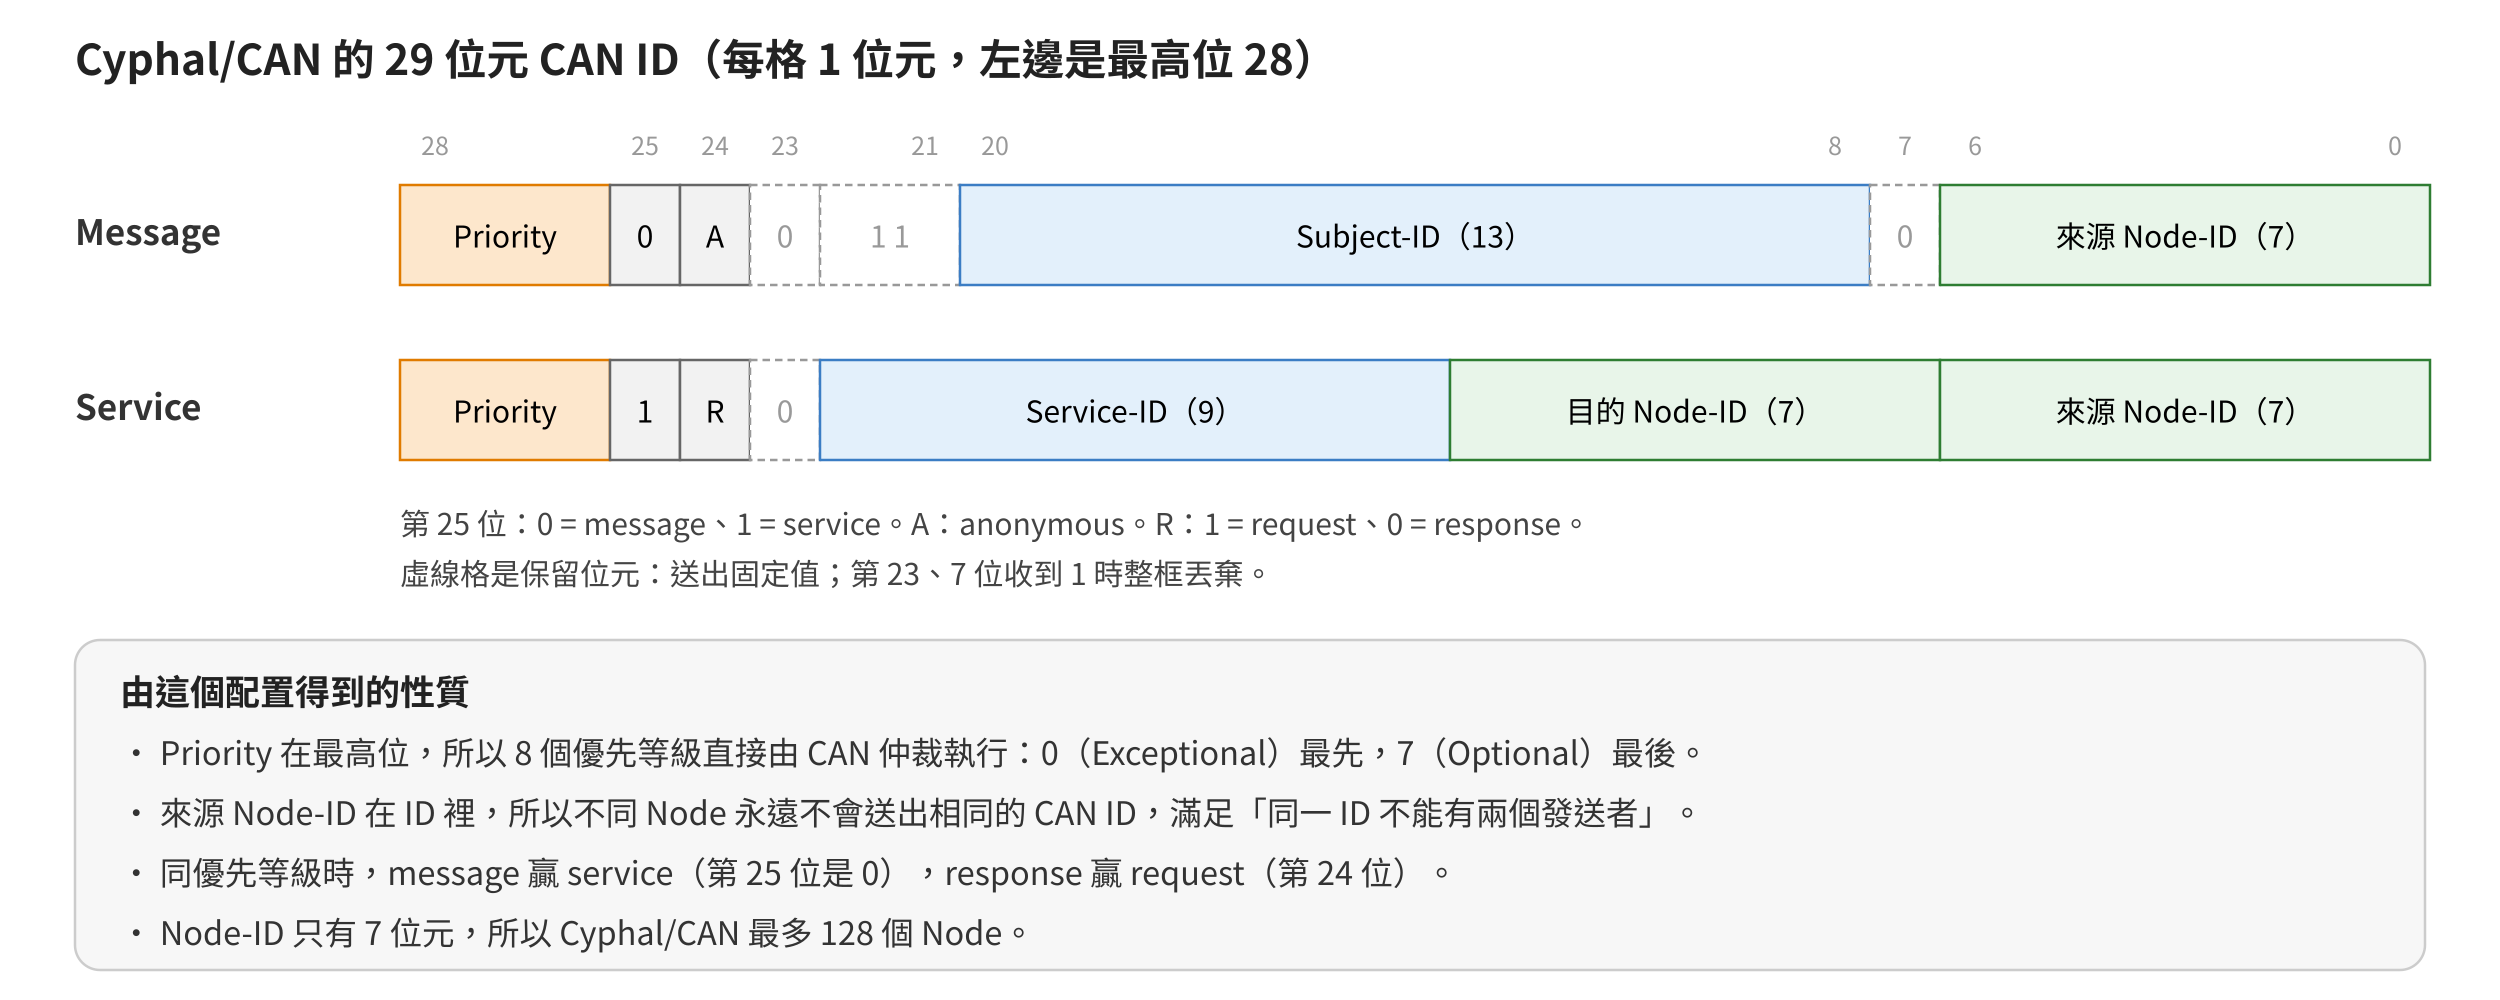
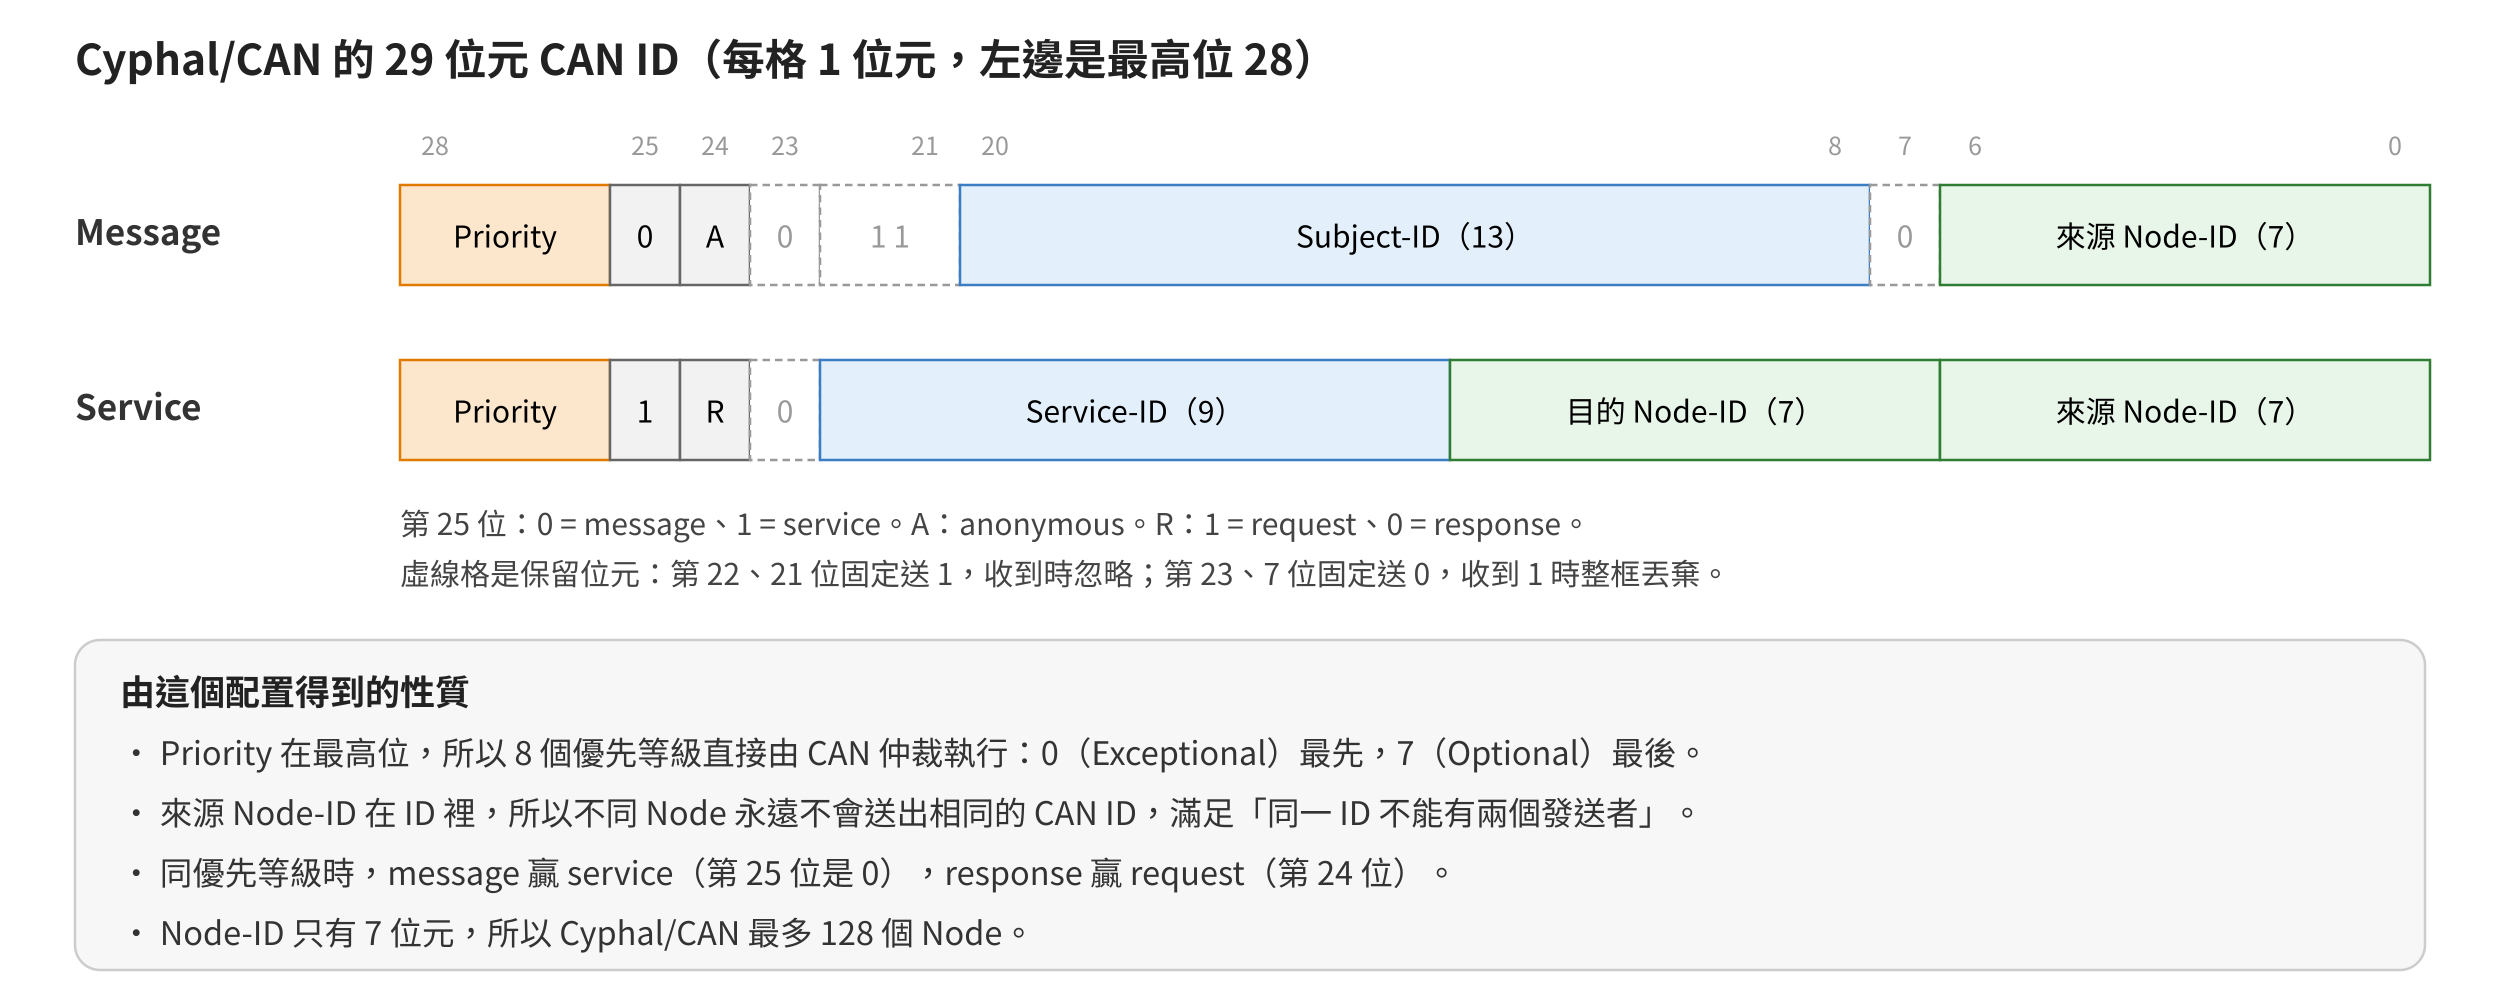
<svg xmlns="http://www.w3.org/2000/svg" viewBox="0 0 1000 400" width="1000" height="400" font-family="'Noto Sans CJK TC','PingFang TC','Microsoft JhengHei',sans-serif">
  <rect width="1000" height="400" fill="#ffffff" />
  <text x="30" y="30" font-size="17" font-weight="bold" fill="#222">Cyphal/CAN 的 29 位元 CAN ID（每格 1 位元，左邊是最高位 28）</text>
  <g font-size="10" fill="#999" text-anchor="middle">
    <text x="174" y="62">28</text>
    <text x="258" y="62">25</text>
    <text x="286" y="62">24</text>
    <text x="314" y="62">23</text>
    <text x="370" y="62">21</text>
    <text x="398" y="62">20</text>
    <text x="734" y="62">8</text>
    <text x="762" y="62">7</text>
    <text x="790" y="62">6</text>
    <text x="958" y="62">0</text>
  </g>
  <text x="30" y="98" font-size="14" font-weight="bold" fill="#333">Message</text>
  <g font-size="12" text-anchor="middle">
    <rect x="160" y="74" width="84" height="40" fill="#fde7cc" stroke="#e07b00" />
    <text x="202" y="99">Priority</text>
    <rect x="244" y="74" width="28" height="40" fill="#f2f2f2" stroke="#666" />
    <text x="258" y="99">0</text>
    <rect x="272" y="74" width="28" height="40" fill="#f2f2f2" stroke="#666" />
    <text x="286" y="99">A</text>
    <rect x="300" y="74" width="28" height="40" fill="#ffffff" stroke="#999" stroke-dasharray="3 2" />
    <text x="314" y="99" fill="#999">0</text>
    <rect x="328" y="74" width="56" height="40" fill="#ffffff" stroke="#999" stroke-dasharray="3 2" />
    <text x="356" y="99" fill="#999">1 1</text>
    <rect x="384" y="74" width="364" height="40" fill="#e3f0fb" stroke="#3b7dc4" />
    <text x="566" y="99">Subject-ID（13）</text>
    <rect x="748" y="74" width="28" height="40" fill="#ffffff" stroke="#999" stroke-dasharray="3 2" />
    <text x="762" y="99" fill="#999">0</text>
    <rect x="776" y="74" width="196" height="40" fill="#e8f5e9" stroke="#2e7d32" />
    <text x="874" y="99">來源 Node-ID（7）</text>
  </g>
  <text x="30" y="168" font-size="14" font-weight="bold" fill="#333">Service</text>
  <g font-size="12" text-anchor="middle">
    <rect x="160" y="144" width="84" height="40" fill="#fde7cc" stroke="#e07b00" />
    <text x="202" y="169">Priority</text>
    <rect x="244" y="144" width="28" height="40" fill="#f2f2f2" stroke="#666" />
    <text x="258" y="169">1</text>
    <rect x="272" y="144" width="28" height="40" fill="#f2f2f2" stroke="#666" />
    <text x="286" y="169">R</text>
    <rect x="300" y="144" width="28" height="40" fill="#ffffff" stroke="#999" stroke-dasharray="3 2" />
    <text x="314" y="169" fill="#999">0</text>
    <rect x="328" y="144" width="252" height="40" fill="#e3f0fb" stroke="#3b7dc4" />
    <text x="454" y="169">Service-ID（9）</text>
    <rect x="580" y="144" width="196" height="40" fill="#e8f5e9" stroke="#2e7d32" />
    <text x="678" y="169">目的 Node-ID（7）</text>
    <rect x="776" y="144" width="196" height="40" fill="#e8f5e9" stroke="#2e7d32" />
    <text x="874" y="169">來源 Node-ID（7）</text>
  </g>
  <g font-size="12" fill="#444">
    <text x="160" y="214">第 25 位：0 = message、1 = service。A：anonymous。R：1 = request、0 = response。</text>
-     <text x="160" y="234">虛線格是保留位元：送出固定值；第 23、7 位收到 1 時整框丟棄。</text>
+     <text x="160" y="234">虛線格是保留位元：第 22、21 位固定送 1，收到時忽略；第 23、7 位固定送 0，收到 1 時整框丟棄。</text>
  </g>
  <rect x="30" y="256" width="940" height="132" rx="10" fill="#f7f7f7" stroke="#ccc" />
  <text x="48" y="282" font-size="14" font-weight="bold" fill="#222">由這個配置得到的性質</text>
  <g font-size="13" fill="#333">
    <text x="48" y="306">• Priority 在最高位，所以 8 個優先等級直接由 CAN 仲裁執行：0（Exceptional）最先，7（Optional）最後。</text>
    <text x="48" y="330">• 來源 Node-ID 在 ID 裡，所以不同 Node 永遠不會送出相同的 CAN ID，滿足「同一 ID 不能有兩個發送者」。</text>
    <text x="48" y="354">• 同優先等級時，message 贏 service（第 25 位是 0），response 贏 request（第 24 位）。</text>
    <text x="48" y="378">• Node-ID 只有 7 位元，所以 Cyphal/CAN 最多 128 個 Node。</text>
  </g>
</svg>
